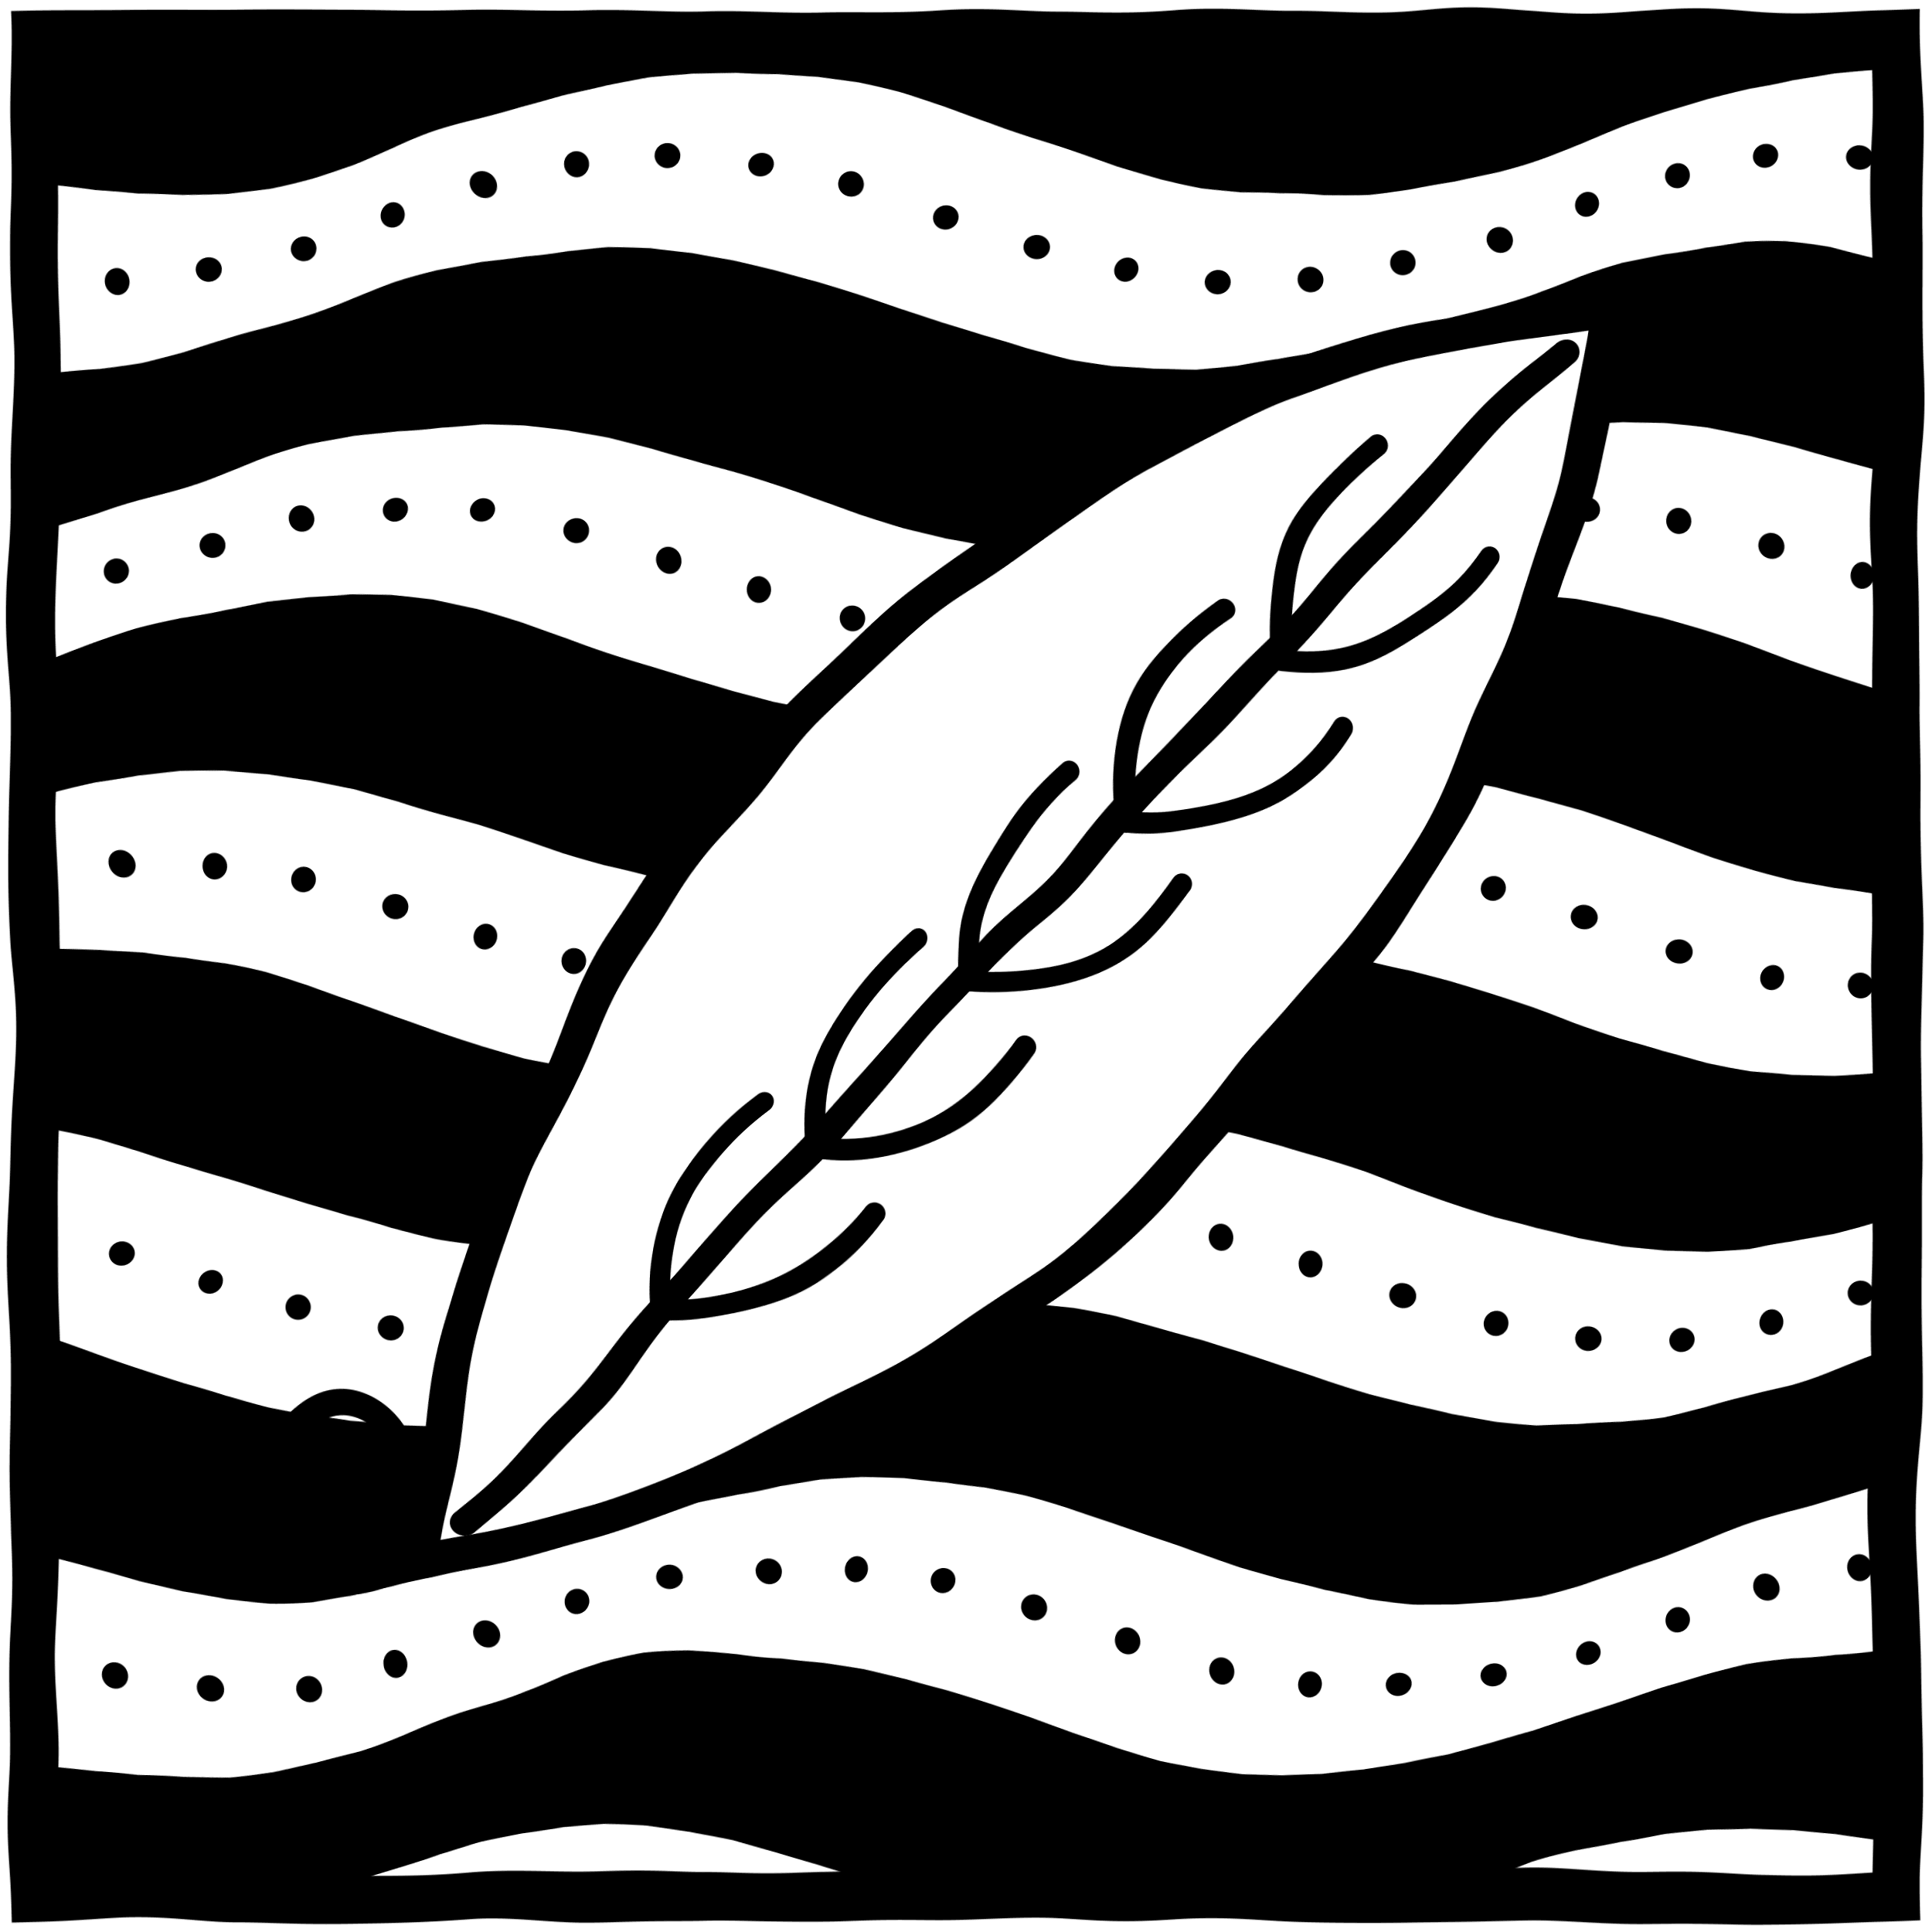
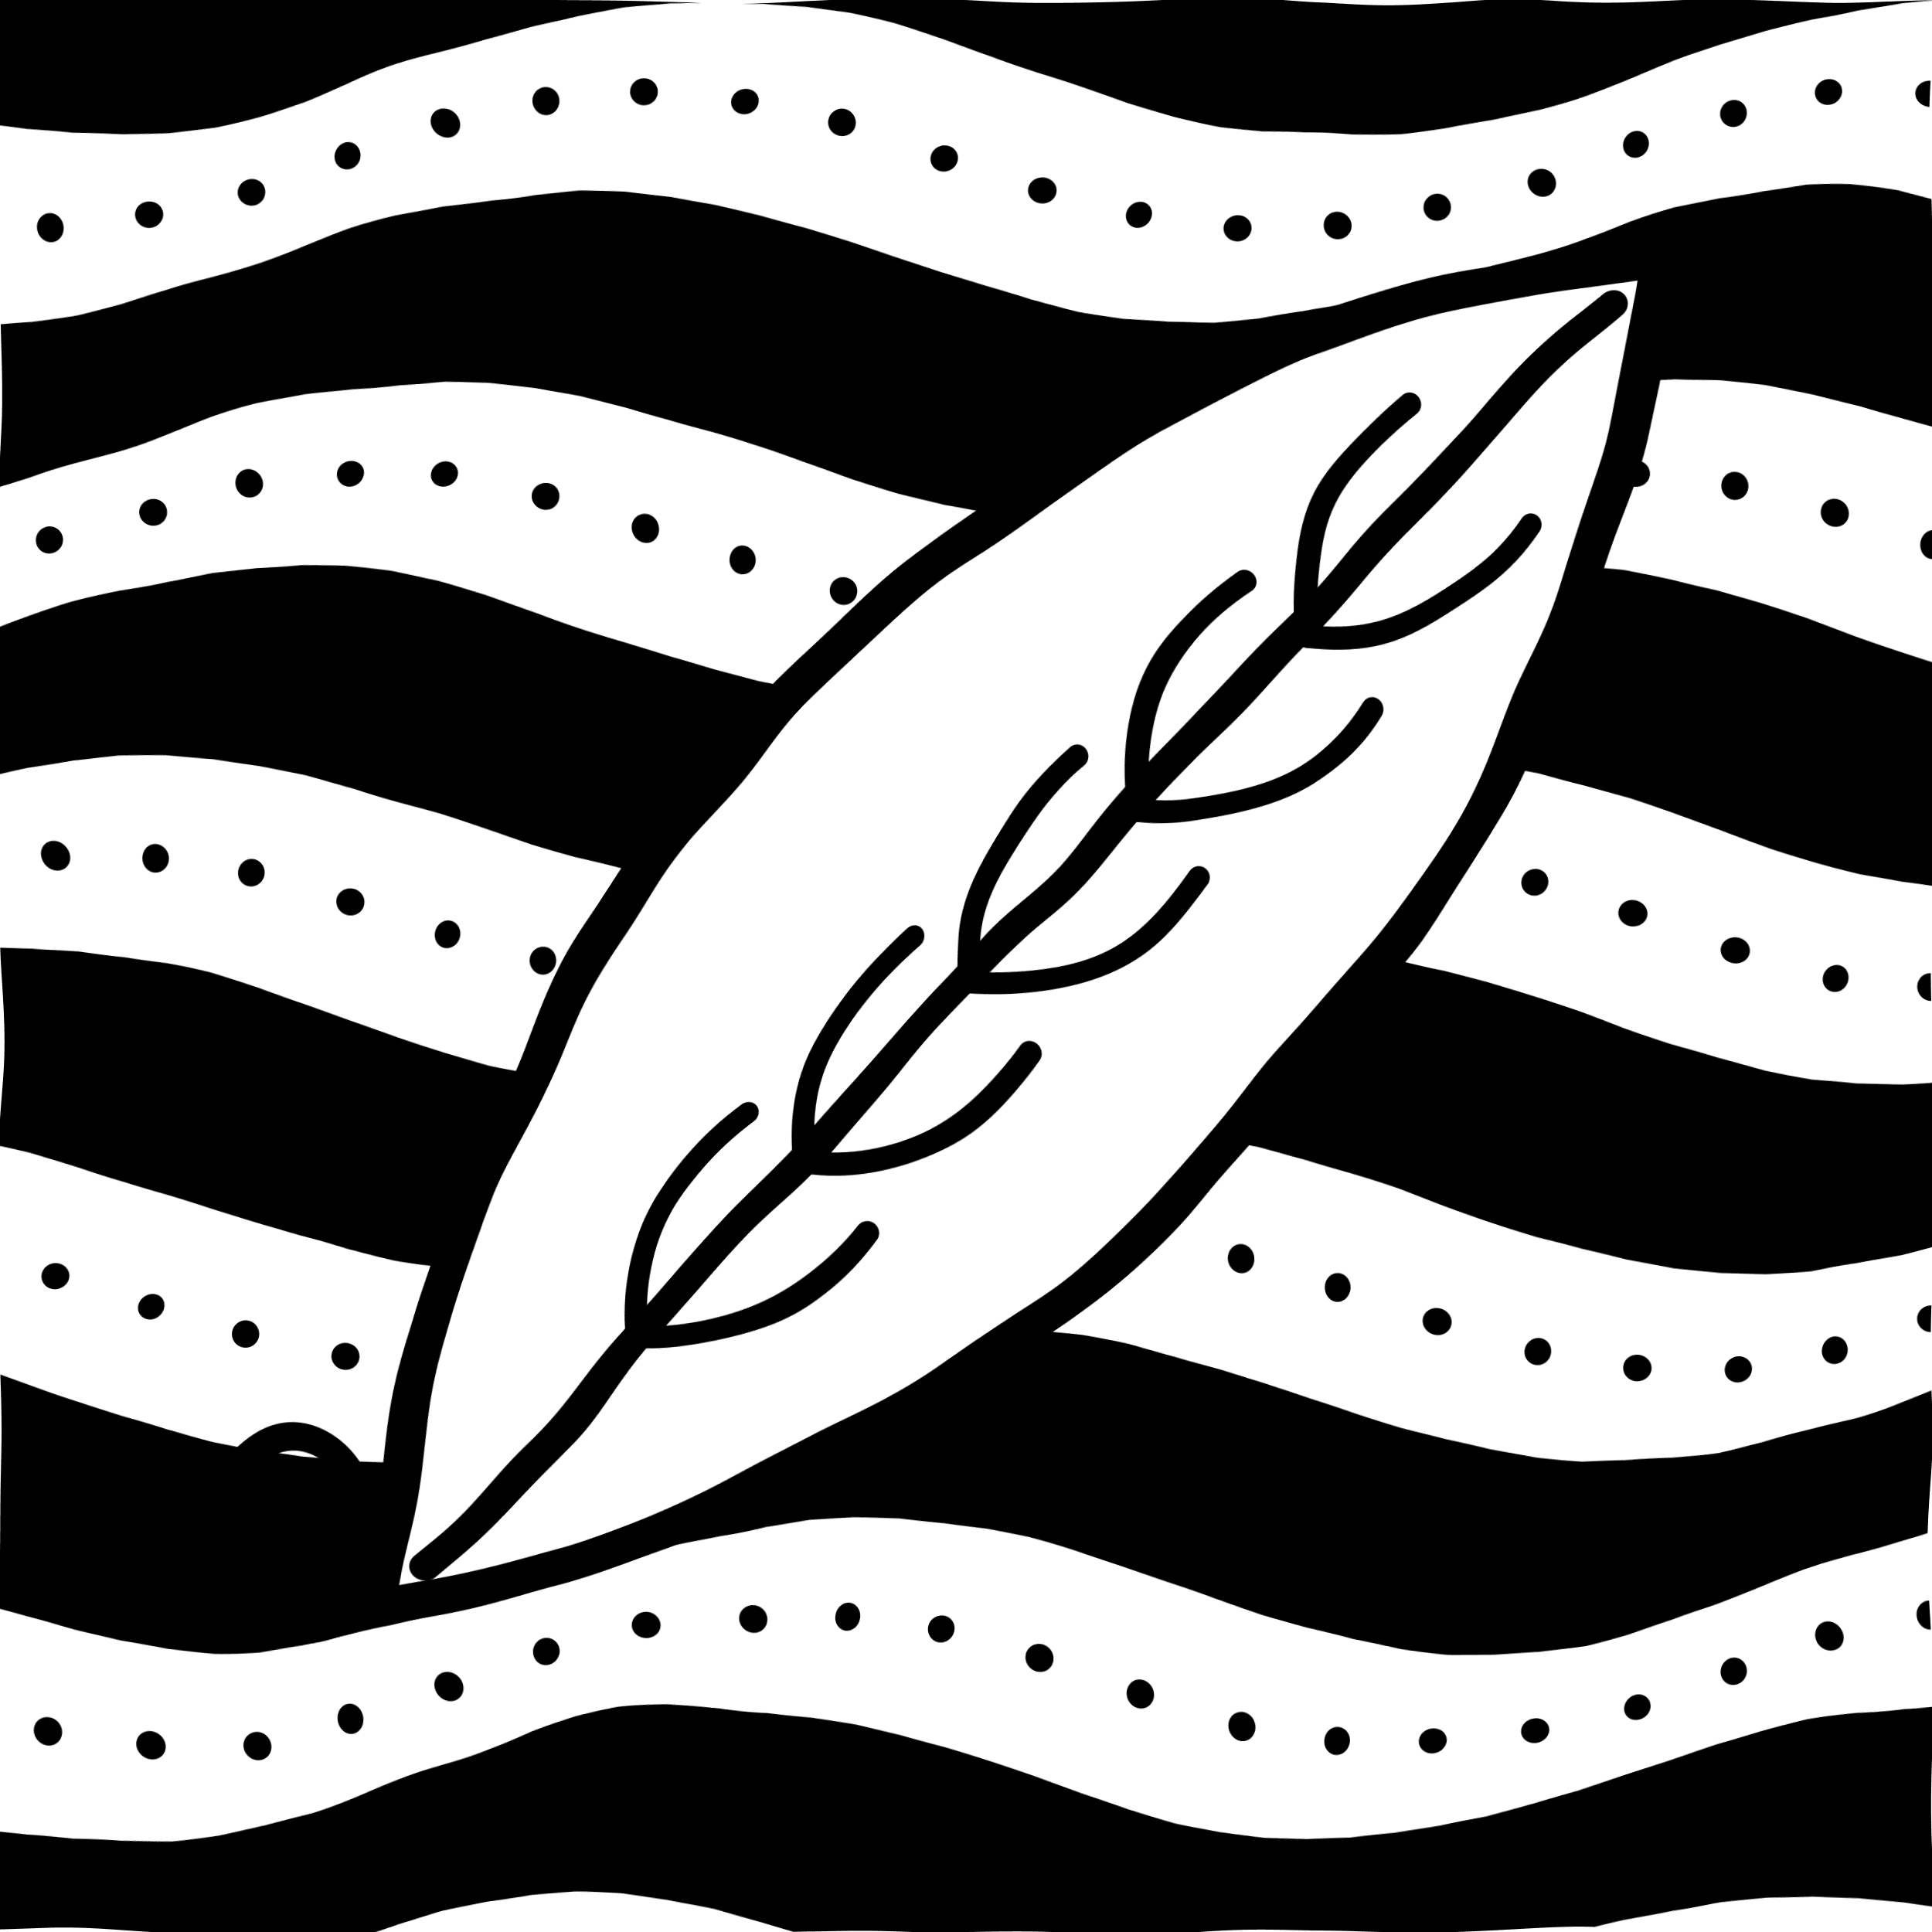
- <svg xmlns="http://www.w3.org/2000/svg" viewBox="0 0 274 274">
+ <svg xmlns="http://www.w3.org/2000/svg" viewBox="10 10 254 254" shape-rendering="geometricPrecision">
  <defs>
    <filter id="w" x="-5%" y="-5%" width="110%" height="110%">
      <feTurbulence type="fractalNoise" baseFrequency="0.03" numOctaves="2" seed="8" />
      <feDisplacementMap in="SourceGraphic" scale="3.2" />
    </filter>
    <clipPath id="c">
      <rect x="7" y="7" width="260" height="260" />
    </clipPath>
  </defs>
  <rect width="274" height="274" fill="#fff" />
  <g filter="url(#w)">
    <g clip-path="url(#c)">
      <path d="M-10.0 -9.4L-4.0 -7.4L2.0 -5.3L8.0 -3.3L14.0 -1.4L20.0 0.3L26.0 1.6L32.0 2.5L38.0 2.9L44.0 2.9L50.0 2.4L56.0 1.5L62.0 0.2L68.0 -1.5L74.0 -3.4L80.0 -5.4L86.0 -7.5L92.0 -9.5L98.0 -11.3L104.0 -12.8L110.0 -14.0L116.0 -14.7L122.0 -15.0L128.0 -14.8L134.0 -14.1L140.0 -13.0L146.0 -11.6L152.0 -9.8L158.0 -7.8L164.0 -5.8L170.0 -3.7L176.0 -1.8L182.0 -0.1L188.0 1.3L194.0 2.3L200.0 2.9L206.0 3.0L212.0 2.6L218.0 1.8L224.0 0.5L230.0 -1.1L236.0 -2.9L242.0 -4.9L248.0 -7.0L254.0 -9.0L260.0 -10.9L266.0 -12.5L272.0 -13.7L278.0 -14.6L284.0 -15.0L284.0 11.6L278.0 10.6L272.0 10.0L266.0 9.9L260.0 10.3L254.0 11.1L248.0 12.4L242.0 14.0L236.0 15.8L230.0 17.8L224.0 19.9L218.0 21.9L212.0 23.8L206.0 25.4L200.0 26.6L194.0 27.5L188.0 27.9L182.0 27.8L176.0 27.3L170.0 26.3L164.0 24.9L158.0 23.2L152.0 21.2L146.0 19.2L140.0 17.1L134.0 15.2L128.0 13.4L122.0 11.9L116.0 10.8L110.0 10.1L104.0 9.9L98.0 10.2L92.0 10.9L86.0 12.1L80.0 13.6L74.0 15.4L68.0 17.4L62.0 19.4L56.0 21.5L50.0 23.4L44.0 25.0L38.0 26.4L32.0 27.3L26.0 27.8L20.0 27.9L14.0 27.4L8.0 26.5L2.0 25.2L-4.0 23.6L-10.0 21.7Z" fill="#000" />
      <circle cx="4" cy="39.8" r="1.8" fill="#000" />
      <circle cx="17" cy="40.3" r="1.8" fill="#000" />
      <circle cx="30" cy="38.6" r="1.8" fill="#000" />
      <circle cx="43" cy="35.2" r="1.8" fill="#000" />
      <circle cx="56" cy="30.8" r="1.8" fill="#000" />
      <circle cx="69" cy="26.6" r="1.8" fill="#000" />
      <circle cx="82" cy="23.5" r="1.8" fill="#000" />
      <circle cx="95" cy="22.4" r="1.8" fill="#000" />
      <circle cx="108" cy="23.4" r="1.8" fill="#000" />
      <circle cx="121" cy="26.4" r="1.8" fill="#000" />
      <circle cx="134" cy="30.7" r="1.8" fill="#000" />
      <circle cx="147" cy="35.0" r="1.8" fill="#000" />
      <circle cx="160" cy="38.5" r="1.8" fill="#000" />
      <circle cx="173" cy="40.3" r="1.8" fill="#000" />
      <circle cx="186" cy="39.8" r="1.8" fill="#000" />
      <circle cx="199" cy="37.3" r="1.8" fill="#000" />
      <circle cx="212" cy="33.3" r="1.8" fill="#000" />
      <circle cx="225" cy="28.9" r="1.8" fill="#000" />
      <circle cx="238" cy="25.0" r="1.8" fill="#000" />
      <circle cx="251" cy="22.7" r="1.8" fill="#000" />
      <circle cx="264" cy="22.6" r="1.8" fill="#000" />
      <path d="M-10.0 51.5L-4.0 52.3L2.0 52.8L8.0 52.7L14.0 52.2L20.0 51.3L26.0 49.9L32.0 48.2L38.0 46.3L44.0 44.3L50.0 42.2L56.0 40.2L62.0 38.4L68.0 36.9L74.0 35.8L80.0 35.1L86.0 34.8L92.0 35.0L98.0 35.7L104.0 36.9L110.0 38.4L116.0 40.1L122.0 42.1L128.0 44.2L134.0 46.2L140.0 48.1L146.0 49.8L152.0 51.2L158.0 52.2L164.0 52.7L170.0 52.8L176.0 52.4L182.0 51.5L188.0 50.2L194.0 48.6L200.0 46.8L206.0 44.7L212.0 42.7L218.0 40.6L224.0 38.8L230.0 37.2L236.0 36.0L242.0 35.2L248.0 34.8L254.0 35.0L260.0 35.5L266.0 36.6L272.0 38.0L278.0 39.7L284.0 41.7L284.0 72.7L278.0 70.7L272.0 68.7L266.0 66.6L260.0 64.7L254.0 62.9L248.0 61.5L242.0 60.5L236.0 59.9L230.0 59.7L224.0 60.1L218.0 60.9L212.0 62.1L206.0 63.7L200.0 65.5L194.0 67.5L188.0 69.6L182.0 71.6L176.0 73.5L170.0 75.1L164.0 76.4L158.0 77.3L152.0 77.7L146.0 77.6L140.0 77.1L134.0 76.2L128.0 74.8L122.0 73.1L116.0 71.2L110.0 69.2L104.0 67.1L98.0 65.1L92.0 63.3L86.0 61.8L80.0 60.7L74.0 60.0L68.0 59.7L62.0 60.0L56.0 60.7L50.0 61.8L44.0 63.3L38.0 65.1L32.0 67.0L26.0 69.1L20.0 71.1L14.0 73.1L8.0 74.8L2.0 76.1L-4.0 77.1L-10.0 77.6Z" fill="#000" />
      <circle cx="4" cy="85.8" r="1.8" fill="#000" />
      <circle cx="17" cy="81.5" r="1.8" fill="#000" />
      <circle cx="30" cy="77.2" r="1.8" fill="#000" />
      <circle cx="43" cy="73.8" r="1.8" fill="#000" />
      <circle cx="56" cy="72.2" r="1.8" fill="#000" />
      <circle cx="69" cy="72.9" r="1.8" fill="#000" />
      <circle cx="82" cy="75.5" r="1.8" fill="#000" />
      <circle cx="95" cy="79.6" r="1.8" fill="#000" />
      <circle cx="108" cy="84.0" r="1.8" fill="#000" />
      <circle cx="121" cy="87.8" r="1.8" fill="#000" />
      <circle cx="134" cy="89.9" r="1.8" fill="#000" />
      <circle cx="147" cy="89.9" r="1.8" fill="#000" />
      <circle cx="160" cy="87.8" r="1.8" fill="#000" />
      <circle cx="173" cy="84.0" r="1.8" fill="#000" />
      <circle cx="186" cy="79.6" r="1.8" fill="#000" />
      <circle cx="199" cy="75.5" r="1.8" fill="#000" />
      <circle cx="212" cy="72.9" r="1.8" fill="#000" />
      <circle cx="225" cy="72.2" r="1.8" fill="#000" />
      <circle cx="238" cy="73.8" r="1.8" fill="#000" />
      <circle cx="251" cy="77.2" r="1.8" fill="#000" />
      <circle cx="264" cy="81.5" r="1.8" fill="#000" />
      <path d="M-10.0 99.6L-4.0 97.9L2.0 96.0L8.0 93.9L14.0 91.9L20.0 89.9L26.0 88.1L32.0 86.6L38.0 85.5L44.0 84.9L50.0 84.6L56.0 84.9L62.0 85.6L68.0 86.8L74.0 88.3L80.0 90.1L86.0 92.1L92.0 94.1L98.0 96.2L104.0 98.1L110.0 99.8L116.0 101.1L122.0 102.1L128.0 102.6L134.0 102.6L140.0 102.1L146.0 101.3L152.0 100.0L158.0 98.3L164.0 96.4L170.0 94.4L176.0 92.3L182.0 90.3L188.0 88.5L194.0 87.0L200.0 85.8L206.0 85.0L212.0 84.6L218.0 84.8L224.0 85.4L230.0 86.5L236.0 87.9L242.0 89.7L248.0 91.6L254.0 93.7L260.0 95.7L266.0 97.7L272.0 99.4L278.0 100.8L284.0 101.9L284.0 127.2L278.0 127.5L272.0 127.4L266.0 126.8L260.0 125.8L254.0 124.4L248.0 122.6L242.0 120.7L236.0 118.6L230.0 116.6L224.0 114.6L218.0 112.9L212.0 111.4L206.0 110.4L200.0 109.7L194.0 109.6L188.0 109.9L182.0 110.6L176.0 111.8L170.0 113.4L164.0 115.2L158.0 117.2L152.0 119.3L146.0 121.3L140.0 123.2L134.0 124.8L128.0 126.1L122.0 127.0L116.0 127.5L110.0 127.5L104.0 127.0L98.0 126.1L92.0 124.7L86.0 123.1L80.0 121.2L74.0 119.1L68.0 117.0L62.0 115.1L56.0 113.2L50.0 111.7L44.0 110.6L38.0 109.8L32.0 109.5L26.0 109.7L20.0 110.4L14.0 111.5L8.0 113.0L2.0 114.8L-4.0 116.7L-10.0 118.8Z" fill="#000" />
      <circle cx="4" cy="124.2" r="1.8" fill="#000" />
      <circle cx="17" cy="122.2" r="1.8" fill="#000" />
      <circle cx="30" cy="122.4" r="1.8" fill="#000" />
      <circle cx="43" cy="124.7" r="1.8" fill="#000" />
      <circle cx="56" cy="128.5" r="1.8" fill="#000" />
      <circle cx="69" cy="133.0" r="1.8" fill="#000" />
      <circle cx="82" cy="136.9" r="1.8" fill="#000" />
      <circle cx="95" cy="139.5" r="1.8" fill="#000" />
      <circle cx="108" cy="139.9" r="1.8" fill="#000" />
      <circle cx="121" cy="138.2" r="1.8" fill="#000" />
      <circle cx="134" cy="134.7" r="1.8" fill="#000" />
      <circle cx="147" cy="130.3" r="1.8" fill="#000" />
      <circle cx="160" cy="126.1" r="1.8" fill="#000" />
      <circle cx="173" cy="123.1" r="1.8" fill="#000" />
      <circle cx="186" cy="122.0" r="1.8" fill="#000" />
      <circle cx="199" cy="123.1" r="1.8" fill="#000" />
      <circle cx="212" cy="126.2" r="1.8" fill="#000" />
      <circle cx="225" cy="130.4" r="1.8" fill="#000" />
      <circle cx="238" cy="134.8" r="1.8" fill="#000" />
      <circle cx="251" cy="138.3" r="1.8" fill="#000" />
      <circle cx="264" cy="139.9" r="1.8" fill="#000" />
      <path d="M-10.0 137.8L-4.0 136.4L2.0 135.3L8.0 134.6L14.0 134.5L20.0 134.7L26.0 135.5L32.0 136.7L38.0 138.2L44.0 140.0L50.0 142.0L56.0 144.1L62.0 146.1L68.0 148.0L74.0 149.7L80.0 151.0L86.0 151.9L92.0 152.4L98.0 152.4L104.0 151.9L110.0 151.0L116.0 149.7L122.0 148.0L128.0 146.1L134.0 144.1L140.0 142.0L146.0 140.0L152.0 138.2L158.0 136.7L164.0 135.5L170.0 134.8L176.0 134.5L182.0 134.6L188.0 135.3L194.0 136.4L200.0 137.8L206.0 139.6L212.0 141.6L218.0 143.6L224.0 145.7L230.0 147.6L236.0 149.3L242.0 150.7L248.0 151.7L254.0 152.3L260.0 152.4L266.0 152.1L272.0 151.2L278.0 150.0L284.0 148.4L284.0 167.3L278.0 169.4L272.0 171.4L266.0 173.3L260.0 174.9L254.0 176.1L248.0 177.0L242.0 177.3L236.0 177.2L230.0 176.7L224.0 175.7L218.0 174.3L212.0 172.6L206.0 170.6L200.0 168.6L194.0 166.5L188.0 164.6L182.0 162.8L176.0 161.3L170.0 160.2L164.0 159.6L158.0 159.4L152.0 159.6L146.0 160.4L140.0 161.5L134.0 163.1L128.0 164.9L122.0 166.9L116.0 168.9L110.0 171.0L104.0 172.9L98.0 174.5L92.0 175.9L86.0 176.8L80.0 177.3L74.0 177.3L68.0 176.9L62.0 175.9L56.0 174.6L50.0 173.0L44.0 171.1L38.0 169.1L32.0 167.0L26.0 165.0L20.0 163.2L14.0 161.6L8.0 160.4L2.0 159.7L-4.0 159.4L-10.0 159.5Z" fill="#000" />
      <circle cx="4" cy="173.9" r="1.8" fill="#000" />
      <circle cx="17" cy="177.5" r="1.8" fill="#000" />
      <circle cx="30" cy="181.9" r="1.8" fill="#000" />
      <circle cx="43" cy="186.1" r="1.8" fill="#000" />
      <circle cx="56" cy="188.9" r="1.8" fill="#000" />
      <circle cx="69" cy="189.8" r="1.8" fill="#000" />
      <circle cx="82" cy="188.5" r="1.8" fill="#000" />
      <circle cx="95" cy="185.3" r="1.8" fill="#000" />
      <circle cx="108" cy="181.0" r="1.8" fill="#000" />
      <circle cx="121" cy="176.7" r="1.8" fill="#000" />
      <circle cx="134" cy="173.3" r="1.8" fill="#000" />
      <circle cx="147" cy="171.9" r="1.8" fill="#000" />
      <circle cx="160" cy="172.6" r="1.8" fill="#000" />
      <circle cx="173" cy="175.3" r="1.8" fill="#000" />
      <circle cx="186" cy="179.4" r="1.8" fill="#000" />
      <circle cx="199" cy="183.8" r="1.8" fill="#000" />
      <circle cx="212" cy="187.5" r="1.8" fill="#000" />
      <circle cx="225" cy="189.6" r="1.8" fill="#000" />
      <circle cx="238" cy="189.5" r="1.8" fill="#000" />
      <circle cx="251" cy="187.3" r="1.8" fill="#000" />
      <circle cx="264" cy="183.5" r="1.8" fill="#000" />
      <path d="M-10.0 185.4L-4.0 186.6L2.0 188.1L8.0 190.0L14.0 192.0L20.0 194.0L26.0 196.1L32.0 198.0L38.0 199.6L44.0 200.9L50.0 201.8L56.0 202.2L62.0 202.2L68.0 201.7L74.0 200.7L80.0 199.4L86.0 197.7L92.0 195.8L98.0 193.8L104.0 191.7L110.0 189.7L116.0 187.9L122.0 186.4L128.0 185.3L134.0 184.5L140.0 184.3L146.0 184.5L152.0 185.2L158.0 186.3L164.0 187.8L170.0 189.5L176.0 191.5L182.0 193.6L188.0 195.6L194.0 197.5L200.0 199.2L206.0 200.6L212.0 201.6L218.0 202.2L224.0 202.2L230.0 201.8L236.0 201.0L242.0 199.7L248.0 198.1L254.0 196.3L260.0 194.2L266.0 192.2L272.0 190.2L278.0 188.3L284.0 186.7L284.0 209.2L278.0 209.5L272.0 210.4L266.0 211.6L260.0 213.2L254.0 215.0L248.0 217.0L242.0 219.1L236.0 221.1L230.0 223.0L224.0 224.6L218.0 225.9L212.0 226.7L206.0 227.1L200.0 227.1L194.0 226.6L188.0 225.6L182.0 224.2L176.0 222.5L170.0 220.6L164.0 218.6L158.0 216.5L152.0 214.5L146.0 212.7L140.0 211.2L134.0 210.1L128.0 209.4L122.0 209.2L116.0 209.4L110.0 210.1L104.0 211.3L98.0 212.8L92.0 214.6L86.0 216.5L80.0 218.6L74.0 220.7L68.0 222.6L62.0 224.3L56.0 225.6L50.0 226.6L44.0 227.1L38.0 227.1L32.0 226.7L26.0 225.8L20.0 224.5L14.0 222.9L8.0 221.1L2.0 219.0L-4.0 217.0L-10.0 214.9Z" fill="#000" />
      <circle cx="4" cy="235.1" r="1.8" fill="#000" />
      <circle cx="17" cy="238.3" r="1.8" fill="#000" />
      <circle cx="30" cy="239.6" r="1.8" fill="#000" />
      <circle cx="43" cy="238.7" r="1.8" fill="#000" />
      <circle cx="56" cy="235.9" r="1.8" fill="#000" />
      <circle cx="69" cy="231.7" r="1.8" fill="#000" />
      <circle cx="82" cy="227.3" r="1.8" fill="#000" />
      <circle cx="95" cy="223.7" r="1.8" fill="#000" />
      <circle cx="108" cy="221.8" r="1.8" fill="#000" />
      <circle cx="121" cy="222.1" r="1.8" fill="#000" />
      <circle cx="134" cy="224.4" r="1.8" fill="#000" />
      <circle cx="147" cy="228.3" r="1.8" fill="#000" />
      <circle cx="160" cy="232.8" r="1.8" fill="#000" />
      <circle cx="173" cy="236.7" r="1.8" fill="#000" />
      <circle cx="186" cy="239.1" r="1.8" fill="#000" />
      <circle cx="199" cy="239.5" r="1.8" fill="#000" />
      <circle cx="212" cy="237.7" r="1.8" fill="#000" />
      <circle cx="225" cy="234.2" r="1.8" fill="#000" />
      <circle cx="238" cy="229.8" r="1.8" fill="#000" />
      <circle cx="251" cy="225.6" r="1.8" fill="#000" />
      <circle cx="264" cy="222.6" r="1.8" fill="#000" />
      <path d="M-10.0 246.0L-4.0 247.9L2.0 249.5L8.0 250.8L14.0 251.6L20.0 252.1L26.0 252.0L32.0 251.5L38.0 250.5L44.0 249.1L50.0 247.4L56.0 245.5L62.0 243.5L68.0 241.4L74.0 239.4L80.0 237.6L86.0 236.1L92.0 235.0L98.0 234.3L104.0 234.1L110.0 234.3L116.0 235.1L122.0 236.2L128.0 237.7L134.0 239.5L140.0 241.5L146.0 243.5L152.0 245.6L158.0 247.5L164.0 249.2L170.0 250.5L176.0 251.5L182.0 252.0L188.0 252.1L194.0 251.6L200.0 250.7L206.0 249.5L212.0 247.8L218.0 246.0L224.0 243.9L230.0 241.9L236.0 239.8L242.0 238.0L248.0 236.4L254.0 235.2L260.0 234.4L266.0 234.1L272.0 234.2L278.0 234.8L284.0 235.9L284.0 266.0L278.0 264.0L272.0 262.3L266.0 260.8L260.0 259.8L254.0 259.2L248.0 259.0L242.0 259.3L236.0 260.1L230.0 261.3L224.0 262.9L218.0 264.7L212.0 266.7L206.0 268.8L200.0 270.8L194.0 272.7L188.0 274.3L182.0 275.6L176.0 276.5L170.0 277.0L164.0 276.9L158.0 276.4L152.0 275.5L146.0 274.1L140.0 272.5L134.0 270.6L128.0 268.5L122.0 266.4L116.0 264.5L110.0 262.7L104.0 261.1L98.0 260.0L92.0 259.3L86.0 259.0L80.0 259.2L74.0 259.9L68.0 261.0L62.0 262.5L56.0 264.3L50.0 266.2L44.0 268.3L38.0 270.3L32.0 272.3L26.0 274.0L20.0 275.3L14.0 276.3L8.0 276.9L2.0 277.0L-4.0 276.6L-10.0 275.7Z" fill="#000" />
      <circle cx="4" cy="288.9" r="1.8" fill="#000" />
      <circle cx="17" cy="286.4" r="1.8" fill="#000" />
      <circle cx="30" cy="282.4" r="1.8" fill="#000" />
      <circle cx="43" cy="278.0" r="1.8" fill="#000" />
      <circle cx="56" cy="274.1" r="1.8" fill="#000" />
      <circle cx="69" cy="271.8" r="1.8" fill="#000" />
      <circle cx="82" cy="271.6" r="1.8" fill="#000" />
      <circle cx="95" cy="273.6" r="1.8" fill="#000" />
      <circle cx="108" cy="277.3" r="1.8" fill="#000" />
      <circle cx="121" cy="281.7" r="1.8" fill="#000" />
      <circle cx="134" cy="285.8" r="1.8" fill="#000" />
      <circle cx="147" cy="288.6" r="1.8" fill="#000" />
      <circle cx="160" cy="289.4" r="1.8" fill="#000" />
      <circle cx="173" cy="288.0" r="1.8" fill="#000" />
      <circle cx="186" cy="284.8" r="1.8" fill="#000" />
      <circle cx="199" cy="280.5" r="1.8" fill="#000" />
      <circle cx="212" cy="276.2" r="1.8" fill="#000" />
      <circle cx="225" cy="272.9" r="1.8" fill="#000" />
      <circle cx="238" cy="271.5" r="1.8" fill="#000" />
      <circle cx="251" cy="272.3" r="1.8" fill="#000" />
      <circle cx="264" cy="275.0" r="1.8" fill="#000" />
      <path d="M60 222 C 70 120, 150 50, 228 44 C 220 120, 160 200, 60 222 Z" fill="#fff" stroke="#000" stroke-width="5" stroke-linejoin="round" />
      <path d="M66 216 C 120 160, 170 100, 222 50" fill="none" stroke="#000" stroke-width="4" stroke-linecap="round" />
      <path d="M94.1 186.1 q 18 2 30 -14" fill="none" stroke="#000" stroke-width="3" stroke-linecap="round" />
      <path d="M94.1 186.1 q -2 -18 14 -30" fill="none" stroke="#000" stroke-width="3" stroke-linecap="round" />
      <path d="M115.9 162.9 q 18 2 30 -14" fill="none" stroke="#000" stroke-width="3" stroke-linecap="round" />
      <path d="M115.9 162.9 q -2 -18 14 -30" fill="none" stroke="#000" stroke-width="3" stroke-linecap="round" />
      <path d="M137.8 139.6 q 18 2 30 -14" fill="none" stroke="#000" stroke-width="3" stroke-linecap="round" />
      <path d="M137.8 139.6 q -2 -18 14 -30" fill="none" stroke="#000" stroke-width="3" stroke-linecap="round" />
      <path d="M159.6 116.4 q 18 2 30 -14" fill="none" stroke="#000" stroke-width="3" stroke-linecap="round" />
      <path d="M159.6 116.4 q -2 -18 14 -30" fill="none" stroke="#000" stroke-width="3" stroke-linecap="round" />
      <path d="M181.4 93.2 q 18 2 30 -14" fill="none" stroke="#000" stroke-width="3" stroke-linecap="round" />
      <path d="M181.4 93.2 q -2 -18 14 -30" fill="none" stroke="#000" stroke-width="3" stroke-linecap="round" />
      <path d="M60 222 c -20 10 -30 -10 -18 -20 c 10 -8 20 4 12 10" fill="none" stroke="#000" stroke-width="3.5" stroke-linecap="round" />
    </g>
    <rect x="5" y="5" width="264" height="264" fill="none" stroke="#000" stroke-width="7" />
  </g>
</svg>
